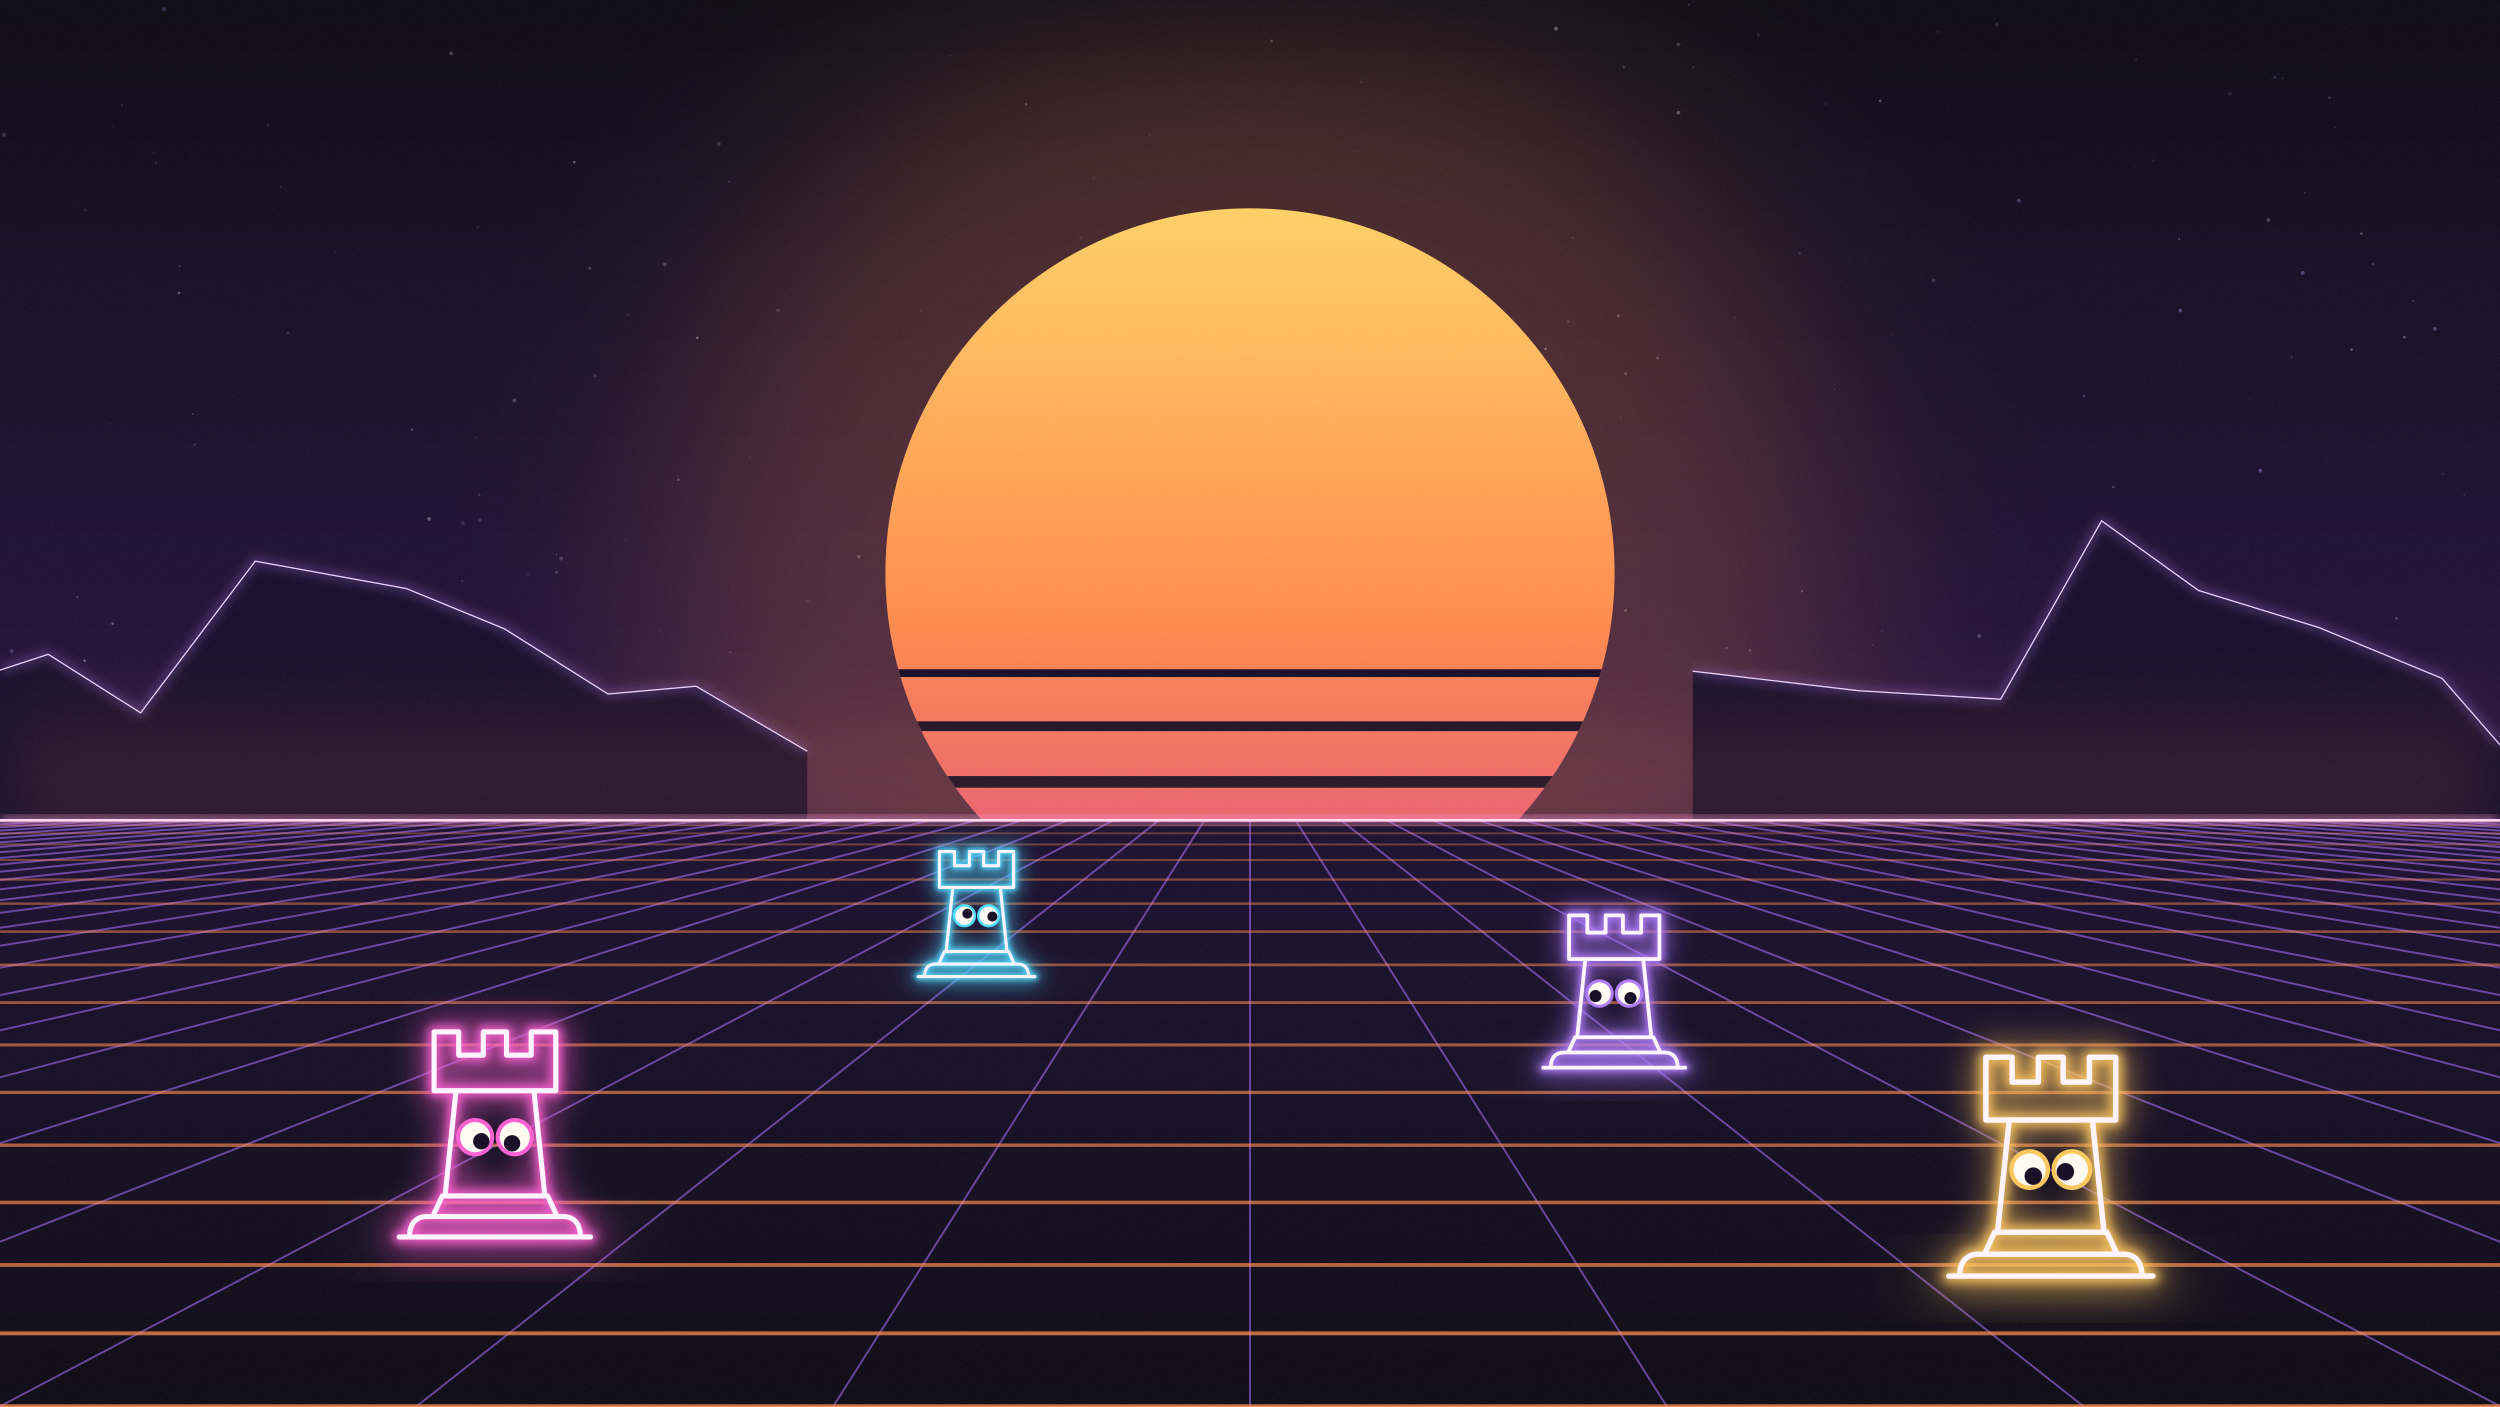
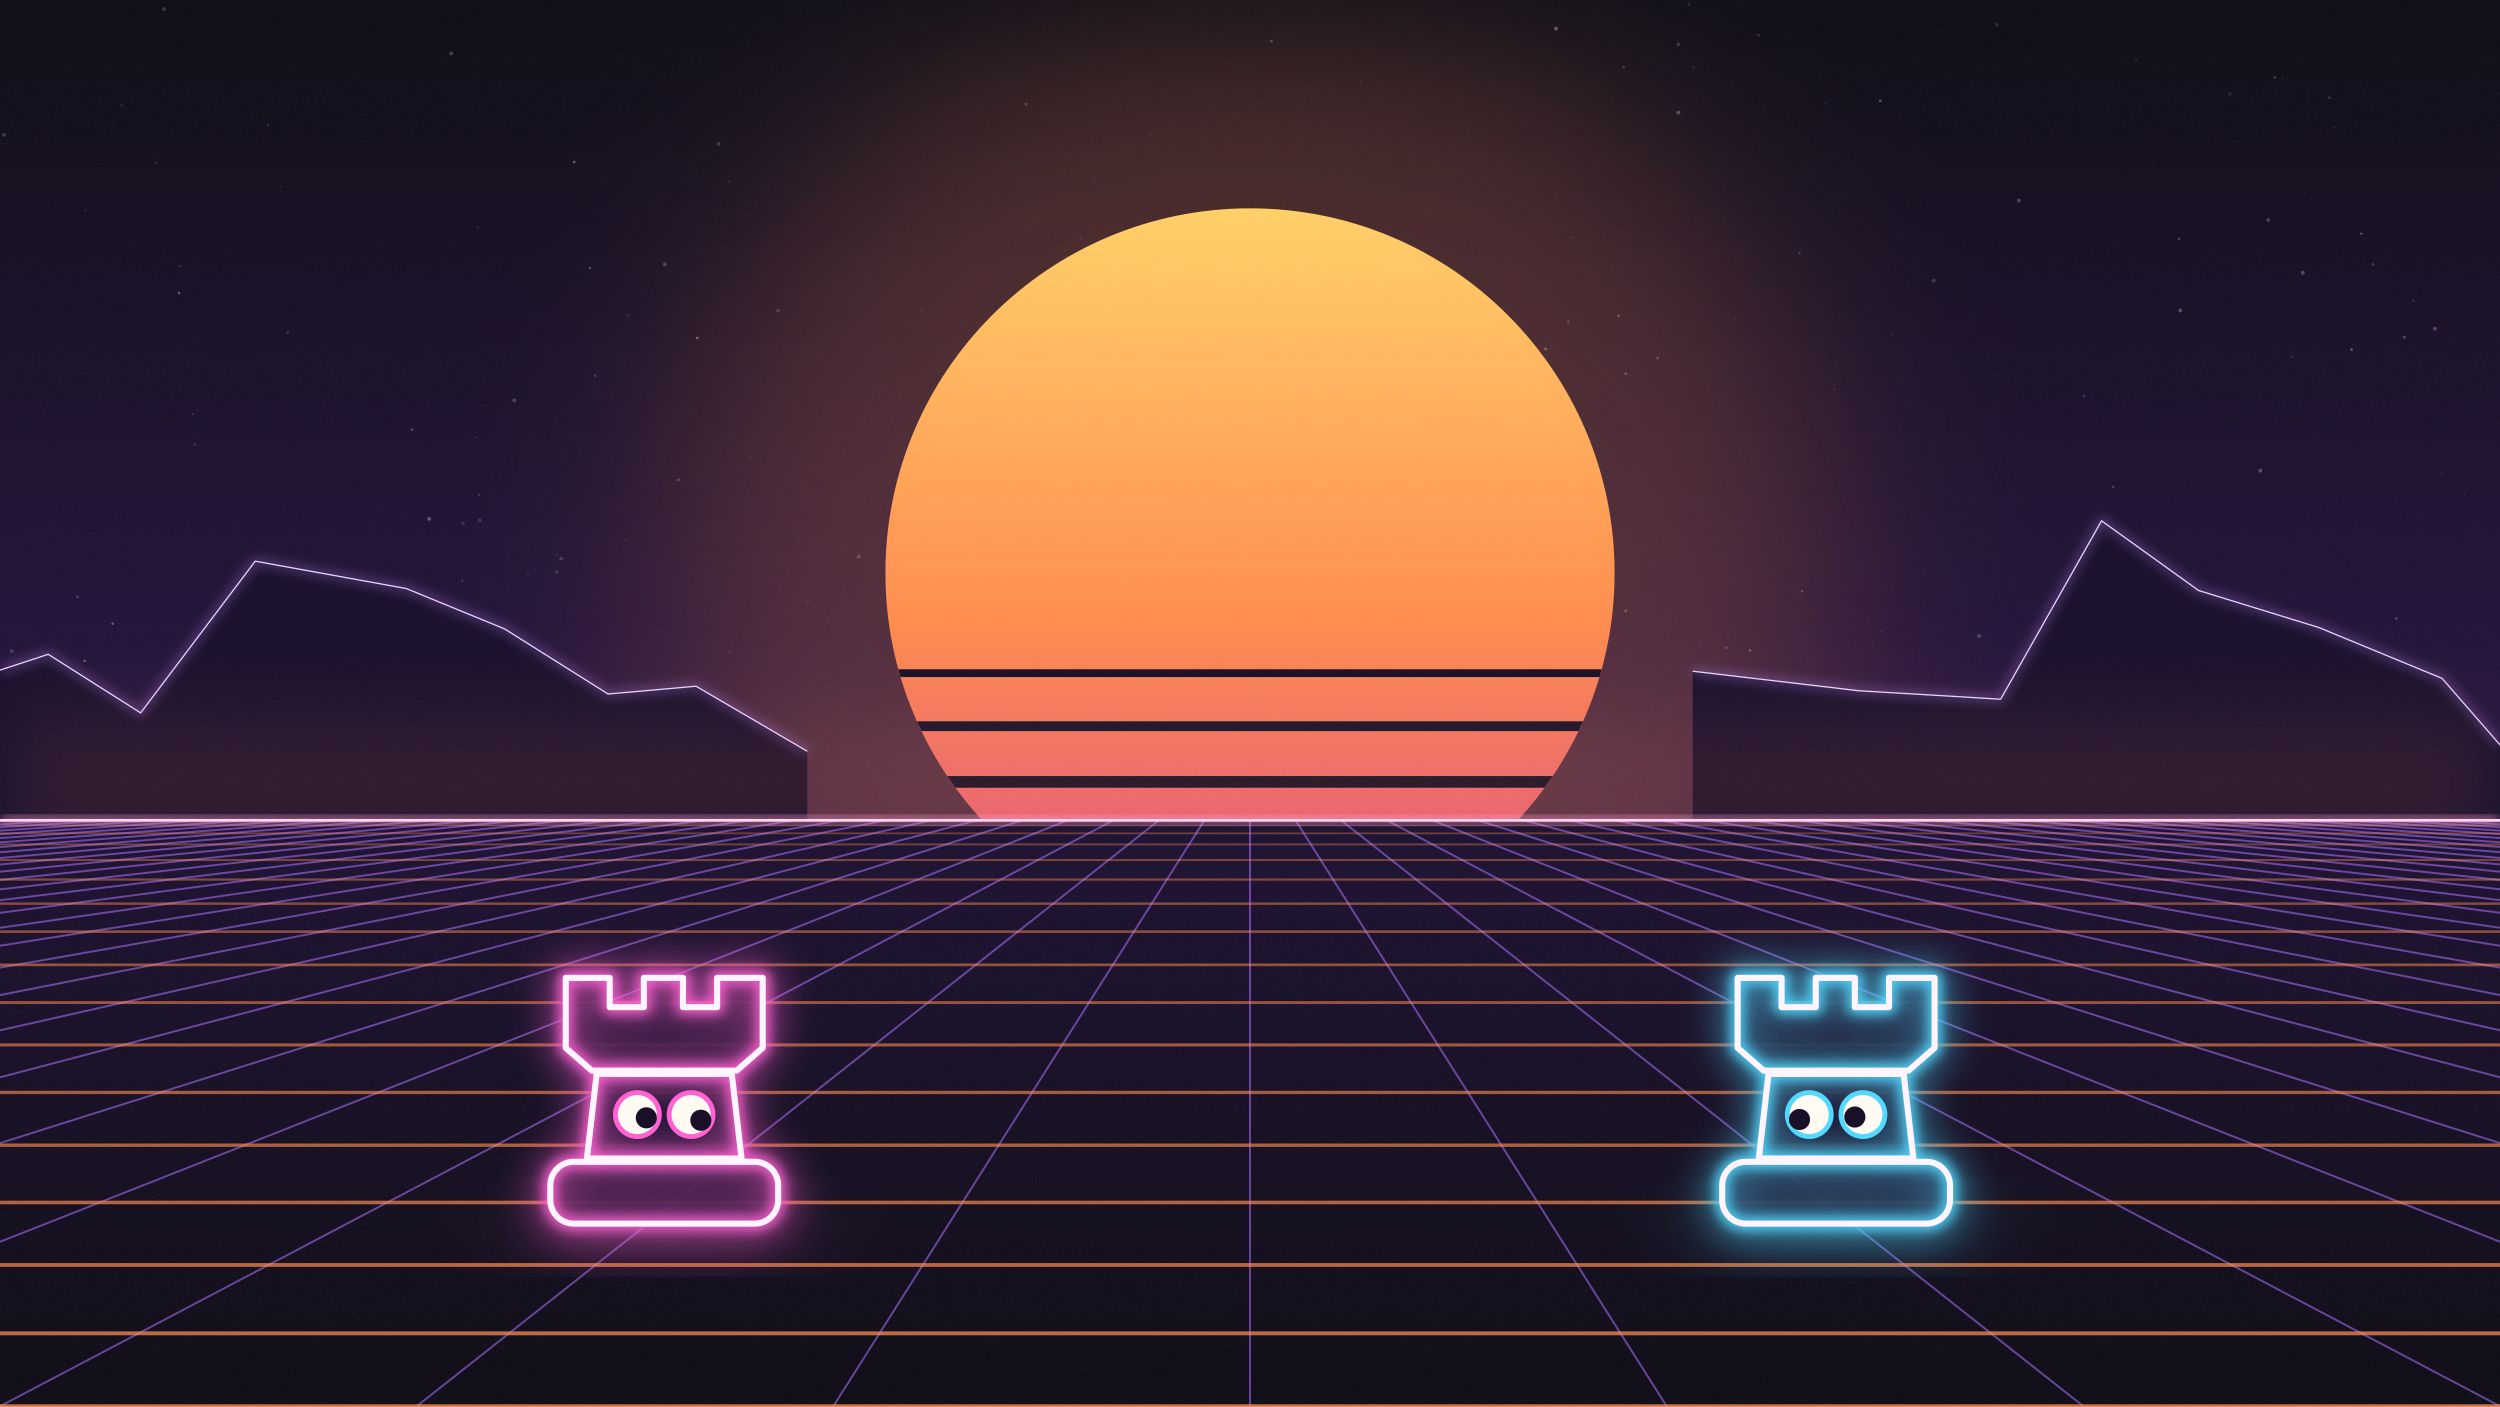
<svg xmlns="http://www.w3.org/2000/svg" width="3840" height="2160" viewBox="0 0 3840 2160">
  <defs>
    <filter id="glow" x="-50%" y="-50%" width="200%" height="200%">
      <feGaussianBlur stdDeviation="160" />
    </filter>
    <filter id="glow2" x="-50%" y="-50%" width="200%" height="200%">
      <feGaussianBlur stdDeviation="60" />
    </filter>
    <filter id="soft" x="-20%" y="-20%" width="140%" height="140%">
      <feGaussianBlur stdDeviation="8" />
    </filter>
    <filter id="ng1" x="-60%" y="-60%" width="220%" height="220%">
      <feGaussianBlur stdDeviation="2.4" />
    </filter>
    <filter id="ng2" x="-40%" y="-40%" width="180%" height="180%">
      <feGaussianBlur stdDeviation=".7" />
    </filter>
    <filter id="grain">
      <feTurbulence type="fractalNoise" baseFrequency=".9" numOctaves="2" seed="3" />
      <feColorMatrix values="0 0 0 0 1  0 0 0 0 1  0 0 0 0 1  0 0 0 .045 0" />
    </filter>
    <linearGradient id="sky" x1="0" y1="0" x2="0" y2="1">
      <stop offset="0" stop-color="#0c0a14" />
      <stop offset=".55" stop-color="#26123f" />
      <stop offset="1" stop-color="#4a1d4f" />
    </linearGradient>
    <linearGradient id="sun" x1="0" y1="0" x2="0" y2="1">
      <stop offset="0" stop-color="#ffd166" />
      <stop offset=".55" stop-color="#ff8a4c" />
      <stop offset="1" stop-color="#d43f8d" />
    </linearGradient>
    <linearGradient id="floor" x1="0" y1="0" x2="0" y2="1">
      <stop offset="0" stop-color="#1c0f30" />
      <stop offset="1" stop-color="#0c0a14" />
    </linearGradient>
    <clipPath id="sunclip">
      <circle cx="1920" cy="880" r="560" />
    </clipPath>
  </defs>
  <rect width="3840" height="2160" fill="url(#sky)" />
  <circle cx="914" cy="577" r="2" fill="#c8a8ff" opacity="0.25" />
  <circle cx="252" cy="14" r="3" fill="#c8a8ff" opacity="0.23" />
  <circle cx="736" cy="760" r="2" fill="#c8a8ff" opacity="0.19" />
  <circle cx="3306" cy="246" r="1" fill="#c8a8ff" opacity="0.28" />
  <circle cx="2578" cy="68" r="3" fill="#ffffff" opacity="0.16" />
  <circle cx="119" cy="917" r="2" fill="#c8a8ff" opacity="0.27" />
  <circle cx="3537" cy="419" r="3" fill="#c8a8ff" opacity="0.34" />
  <circle cx="515" cy="387" r="1" fill="#c8a8ff" opacity="0.14" />
  <circle cx="3707" cy="462" r="2" fill="#c8a8ff" opacity="0.19" />
  <circle cx="3201" cy="608" r="2" fill="#c8a8ff" opacity="0.24" />
  <circle cx="3472" cy="723" r="3" fill="#c8a8ff" opacity="0.35" />
  <circle cx="2578" cy="173" r="3" fill="#ffffff" opacity="0.27" />
  <circle cx="811" cy="882" r="2" fill="#c8a8ff" opacity="0.11" />
  <circle cx="1851" cy="677" r="2" fill="#c8a8ff" opacity="0.30" />
  <circle cx="1576" cy="160" r="2" fill="#c8a8ff" opacity="0.32" />
  <circle cx="170" cy="651" r="1" fill="#c8a8ff" opacity="0.23" />
  <circle cx="3540" cy="296" r="1" fill="#ffffff" opacity="0.16" />
  <circle cx="296" cy="636" r="1" fill="#ffffff" opacity="0.34" />
  <circle cx="1120" cy="279" r="2" fill="#c8a8ff" opacity="0.16" />
  <circle cx="3681" cy="950" r="2" fill="#c8a8ff" opacity="0.31" />
  <circle cx="1483" cy="919" r="2" fill="#ffffff" opacity="0.25" />
  <circle cx="3612" cy="537" r="2" fill="#ffffff" opacity="0.33" />
  <circle cx="1680" cy="274" r="2" fill="#c8a8ff" opacity="0.08" />
  <circle cx="1594" cy="615" r="1" fill="#ffffff" opacity="0.10" />
  <circle cx="2409" cy="494" r="2" fill="#c8a8ff" opacity="0.24" />
  <circle cx="1071" cy="519" r="2" fill="#ffffff" opacity="0.34" />
  <circle cx="964" cy="484" r="2" fill="#c8a8ff" opacity="0.13" />
  <circle cx="711" cy="804" r="3" fill="#c8a8ff" opacity="0.16" />
  <circle cx="1448" cy="819" r="1" fill="#ffffff" opacity="0.16" />
  <circle cx="855" cy="852" r="1" fill="#ffffff" opacity="0.26" />
  <circle cx="2494" cy="103" r="2" fill="#c8a8ff" opacity="0.26" />
  <circle cx="862" cy="858" r="3" fill="#ffffff" opacity="0.17" />
  <circle cx="2497" cy="938" r="2" fill="#ffffff" opacity="0.29" />
  <circle cx="130" cy="1015" r="2" fill="#ffffff" opacity="0.31" />
  <circle cx="1306" cy="878" r="1" fill="#c8a8ff" opacity="0.24" />
  <circle cx="1618" cy="550" r="3" fill="#c8a8ff" opacity="0.17" />
  <circle cx="1601" cy="445" r="2" fill="#c8a8ff" opacity="0.12" />
  <circle cx="18" cy="1000" r="3" fill="#c8a8ff" opacity="0.23" />
  <circle cx="3785" cy="760" r="1" fill="#c8a8ff" opacity="0.31" />
  <circle cx="2546" cy="550" r="2" fill="#c8a8ff" opacity="0.32" />
  <circle cx="3308" cy="909" r="3" fill="#ffffff" opacity="0.30" />
  <circle cx="173" cy="958" r="2" fill="#ffffff" opacity="0.32" />
  <circle cx="3455" cy="612" r="1" fill="#ffffff" opacity="0.13" />
  <circle cx="1152" cy="703" r="2" fill="#c8a8ff" opacity="0.09" />
  <circle cx="3506" cy="120" r="1" fill="#c8a8ff" opacity="0.30" />
  <circle cx="236" cy="234" r="1" fill="#ffffff" opacity="0.13" />
  <circle cx="3040" cy="977" r="3" fill="#ffffff" opacity="0.21" />
  <circle cx="2192" cy="424" r="3" fill="#ffffff" opacity="0.15" />
  <circle cx="2025" cy="448" r="2" fill="#ffffff" opacity="0.31" />
  <circle cx="2977" cy="49" r="1" fill="#c8a8ff" opacity="0.34" />
  <circle cx="3281" cy="91" r="2" fill="#c8a8ff" opacity="0.12" />
  <circle cx="276" cy="409" r="2" fill="#c8a8ff" opacity="0.18" />
  <circle cx="734" cy="349" r="1" fill="#ffffff" opacity="0.27" />
  <circle cx="1460" cy="85" r="1" fill="#c8a8ff" opacity="0.20" />
  <circle cx="2497" cy="574" r="2" fill="#ffffff" opacity="0.25" />
  <circle cx="1657" cy="395" r="2" fill="#c8a8ff" opacity="0.19" />
  <circle cx="2665" cy="488" r="1" fill="#c8a8ff" opacity="0.27" />
  <circle cx="275" cy="450" r="2" fill="#ffffff" opacity="0.33" />
  <circle cx="1437" cy="952" r="3" fill="#c8a8ff" opacity="0.11" />
  <circle cx="2652" cy="995" r="2" fill="#c8a8ff" opacity="0.26" />
  <circle cx="2818" cy="598" r="1" fill="#ffffff" opacity="0.21" />
  <circle cx="906" cy="412" r="2" fill="#ffffff" opacity="0.26" />
  <circle cx="1443" cy="869" r="2" fill="#ffffff" opacity="0.09" />
  <circle cx="442" cy="511" r="2" fill="#c8a8ff" opacity="0.24" />
  <circle cx="3067" cy="38" r="3" fill="#ffffff" opacity="0.11" />
  <circle cx="2876" cy="991" r="1" fill="#c8a8ff" opacity="0.31" />
  <circle cx="693" cy="82" r="3" fill="#ffffff" opacity="0.20" />
  <circle cx="2688" cy="999" r="2" fill="#c8a8ff" opacity="0.33" />
  <circle cx="2137" cy="1024" r="2" fill="#ffffff" opacity="0.34" />
  <circle cx="1585" cy="792" r="1" fill="#c8a8ff" opacity="0.12" />
  <circle cx="1540" cy="941" r="1" fill="#c8a8ff" opacity="0.28" />
  <circle cx="3520" cy="548" r="2" fill="#ffffff" opacity="0.12" />
  <circle cx="2888" cy="155" r="2" fill="#ffffff" opacity="0.31" />
  <circle cx="2066" cy="826" r="2" fill="#c8a8ff" opacity="0.24" />
  <circle cx="2245" cy="1043" r="3" fill="#c8a8ff" opacity="0.09" />
  <circle cx="1841" cy="406" r="1" fill="#c8a8ff" opacity="0.14" />
  <circle cx="1853" cy="916" r="2" fill="#c8a8ff" opacity="0.27" />
  <circle cx="790" cy="615" r="3" fill="#ffffff" opacity="0.21" />
  <circle cx="2768" cy="908" r="2" fill="#ffffff" opacity="0.21" />
  <circle cx="882" cy="249" r="2" fill="#ffffff" opacity="0.34" />
  <circle cx="3279" cy="257" r="1" fill="#c8a8ff" opacity="0.12" />
  <circle cx="2388" cy="716" r="1" fill="#c8a8ff" opacity="0.13" />
  <circle cx="173" cy="194" r="1" fill="#ffffff" opacity="0.11" />
  <circle cx="1014" cy="969" r="1" fill="#c8a8ff" opacity="0.24" />
  <circle cx="2594" cy="7" r="2" fill="#c8a8ff" opacity="0.18" />
  <circle cx="299" cy="683" r="2" fill="#c8a8ff" opacity="0.19" />
  <circle cx="2090" cy="126" r="2" fill="#c8a8ff" opacity="0.11" />
  <circle cx="3407" cy="963" r="1" fill="#c8a8ff" opacity="0.26" />
  <circle cx="1415" cy="477" r="2" fill="#c8a8ff" opacity="0.11" />
  <circle cx="3627" cy="359" r="2" fill="#ffffff" opacity="0.26" />
  <circle cx="1953" cy="63" r="2" fill="#ffffff" opacity="0.25" />
  <circle cx="2804" cy="159" r="2" fill="#c8a8ff" opacity="0.11" />
  <circle cx="3578" cy="150" r="2" fill="#c8a8ff" opacity="0.23" />
  <circle cx="2486" cy="485" r="2" fill="#ffffff" opacity="0.27" />
  <circle cx="412" cy="192" r="2" fill="#c8a8ff" opacity="0.18" />
  <circle cx="1021" cy="406" r="3" fill="#ffffff" opacity="0.21" />
  <circle cx="1042" cy="737" r="2" fill="#c8a8ff" opacity="0.34" />
  <circle cx="1721" cy="858" r="1" fill="#c8a8ff" opacity="0.31" />
  <circle cx="431" cy="287" r="1" fill="#ffffff" opacity="0.23" />
  <circle cx="3494" cy="119" r="2" fill="#c8a8ff" opacity="0.26" />
  <circle cx="1502" cy="1042" r="1" fill="#ffffff" opacity="0.31" />
  <circle cx="3065" cy="577" r="1" fill="#ffffff" opacity="0.13" />
  <circle cx="961" cy="829" r="1" fill="#c8a8ff" opacity="0.32" />
  <circle cx="3645" cy="406" r="2" fill="#c8a8ff" opacity="0.25" />
  <circle cx="3752" cy="728" r="2" fill="#c8a8ff" opacity="0.09" />
  <circle cx="731" cy="672" r="1" fill="#ffffff" opacity="0.21" />
  <circle cx="2011" cy="488" r="1" fill="#ffffff" opacity="0.09" />
  <circle cx="1922" cy="685" r="2" fill="#c8a8ff" opacity="0.34" />
  <circle cx="3425" cy="144" r="3" fill="#ffffff" opacity="0.09" />
  <circle cx="2374" cy="536" r="2" fill="#ffffff" opacity="0.33" />
  <circle cx="1241" cy="923" r="2" fill="#ffffff" opacity="0.10" />
  <circle cx="3222" cy="822" r="1" fill="#ffffff" opacity="0.28" />
  <circle cx="1319" cy="855" r="3" fill="#ffffff" opacity="0.20" />
  <circle cx="2906" cy="514" r="1" fill="#ffffff" opacity="0.19" />
  <circle cx="3246" cy="748" r="2" fill="#c8a8ff" opacity="0.27" />
  <circle cx="2064" cy="447" r="2" fill="#c8a8ff" opacity="0.09" />
  <circle cx="1757" cy="733" r="2" fill="#c8a8ff" opacity="0.32" />
  <circle cx="2764" cy="389" r="2" fill="#c8a8ff" opacity="0.24" />
  <circle cx="860" cy="3" r="1" fill="#c8a8ff" opacity="0.12" />
  <circle cx="1766" cy="207" r="1" fill="#ffffff" opacity="0.24" />
  <circle cx="1934" cy="675" r="1" fill="#ffffff" opacity="0.20" />
  <circle cx="710" cy="892" r="2" fill="#c8a8ff" opacity="0.19" />
  <circle cx="2701" cy="54" r="2" fill="#c8a8ff" opacity="0.21" />
  <circle cx="3490" cy="936" r="1" fill="#c8a8ff" opacity="0.21" />
  <circle cx="633" cy="660" r="2" fill="#ffffff" opacity="0.24" />
  <circle cx="3101" cy="308" r="3" fill="#c8a8ff" opacity="0.29" />
  <circle cx="3693" cy="518" r="2" fill="#ffffff" opacity="0.30" />
  <circle cx="2416" cy="365" r="1" fill="#c8a8ff" opacity="0.34" />
  <circle cx="2274" cy="4" r="1" fill="#ffffff" opacity="0.09" />
  <circle cx="1932" cy="511" r="1" fill="#c8a8ff" opacity="0.13" />
  <circle cx="3740" cy="505" r="3" fill="#c8a8ff" opacity="0.33" />
  <circle cx="131" cy="323" r="2" fill="#c8a8ff" opacity="0.10" />
  <circle cx="1127" cy="901" r="1" fill="#c8a8ff" opacity="0.23" />
  <circle cx="2060" cy="825" r="2" fill="#c8a8ff" opacity="0.31" />
  <circle cx="2125" cy="979" r="2" fill="#c8a8ff" opacity="0.20" />
  <circle cx="1707" cy="745" r="2" fill="#ffffff" opacity="0.22" />
  <circle cx="2891" cy="970" r="2" fill="#c8a8ff" opacity="0.09" />
  <circle cx="659" cy="797" r="3" fill="#ffffff" opacity="0.28" />
  <circle cx="2601" cy="103" r="1" fill="#ffffff" opacity="0.32" />
  <circle cx="3349" cy="477" r="3" fill="#c8a8ff" opacity="0.35" />
  <circle cx="6" cy="207" r="3" fill="#ffffff" opacity="0.17" />
  <circle cx="1195" cy="477" r="3" fill="#ffffff" opacity="0.14" />
  <circle cx="187" cy="162" r="2" fill="#ffffff" opacity="0.11" />
  <circle cx="1104" cy="221" r="3" fill="#c8a8ff" opacity="0.22" />
  <circle cx="3484" cy="338" r="3" fill="#ffffff" opacity="0.21" />
  <circle cx="2390" cy="44" r="3" fill="#ffffff" opacity="0.31" />
  <circle cx="389" cy="1000" r="2" fill="#ffffff" opacity="0.21" />
  <circle cx="855" cy="879" r="2" fill="#c8a8ff" opacity="0.29" />
  <circle cx="3347" cy="367" r="2" fill="#c8a8ff" opacity="0.29" />
  <circle cx="1121" cy="1002" r="2" fill="#c8a8ff" opacity="0.14" />
  <circle cx="2070" cy="492" r="2" fill="#ffffff" opacity="0.17" />
  <circle cx="737" cy="799" r="3" fill="#c8a8ff" opacity="0.19" />
  <circle cx="2490" cy="642" r="1" fill="#c8a8ff" opacity="0.31" />
  <circle cx="240" cy="250" r="2" fill="#c8a8ff" opacity="0.14" />
  <circle cx="635" cy="987" r="2" fill="#c8a8ff" opacity="0.33" />
  <circle cx="2057" cy="444" r="3" fill="#c8a8ff" opacity="0.21" />
  <circle cx="2970" cy="431" r="3" fill="#ffffff" opacity="0.16" />
  <circle cx="3587" cy="196" r="1" fill="#ffffff" opacity="0.16" />
  <circle cx="1995" cy="678" r="1" fill="#ffffff" opacity="0.15" />
  <circle cx="1660" cy="365" r="2" fill="#c8a8ff" opacity="0.12" />
  <circle cx="1920" cy="900" r="900" fill="#ff8a4c" opacity=".22" filter="url(#glow)" />
  <g clip-path="url(#sunclip)">
    <rect x="1300" y="300" width="1300" height="1200" fill="url(#sun)" />
    <rect x="1220.0" y="1028" width="1400" height="12" fill="#140c24" />
    <rect x="1220.0" y="1108" width="1400" height="15" fill="#140c24" />
    <rect x="1220.0" y="1192" width="1400" height="18" fill="#140c24" />
    <rect x="1220.0" y="1280" width="1400" height="21" fill="#140c24" />
    <rect x="1220.0" y="1372" width="1400" height="24" fill="#140c24" />
    <rect x="1220.0" y="1468" width="1400" height="27" fill="#140c24" />
    <rect x="1220.0" y="1568" width="1400" height="30" fill="#140c24" />
  </g>
  <path d="M-60 1260 L-60 1049 L74 1005 L216 1095 L392 862 L624 904 L775 966 L934 1066 L1069 1054 L1240 1154 L1240 1260 Z" fill="#170c2a" />
  <path d="M-60 1049 L74 1005 L216 1095 L392 862 L624 904 L775 966 L934 1066 L1069 1054 L1240 1154" fill="none" stroke="#c18cff" stroke-width="5" opacity=".7" filter="url(#soft)" />
  <path d="M-60 1049 L74 1005 L216 1095 L392 862 L624 904 L775 966 L934 1066 L1069 1054 L1240 1154" fill="none" stroke="#e7d2ff" stroke-width="2" />
  <path d="M2600 1260 L2600 1031 L2855 1061 L3073 1074 L3228 800 L3377 907 L3562 964 L3751 1042 L3900 1213 L3900 1260 Z" fill="#170c2a" />
  <path d="M2600 1031 L2855 1061 L3073 1074 L3228 800 L3377 907 L3562 964 L3751 1042 L3900 1213" fill="none" stroke="#c18cff" stroke-width="5" opacity=".7" filter="url(#soft)" />
  <path d="M2600 1031 L2855 1061 L3073 1074 L3228 800 L3377 907 L3562 964 L3751 1042 L3900 1213" fill="none" stroke="#e7d2ff" stroke-width="2" />
  <rect x="0" y="1100" width="3840" height="200" fill="#ff8a4c" opacity=".10" filter="url(#glow2)" />
  <rect x="0" y="1260" width="3840" height="900" fill="url(#floor)" />
  <g>
    <line x1="-40" y1="1260" x2="-16000" y2="2160" stroke="#a970ff" stroke-width="3" opacity=".55" />
    <line x1="30" y1="1260" x2="-15360" y2="2160" stroke="#a970ff" stroke-width="3" opacity=".55" />
    <line x1="100" y1="1260" x2="-14720" y2="2160" stroke="#a970ff" stroke-width="3" opacity=".55" />
    <line x1="170" y1="1260" x2="-14080" y2="2160" stroke="#a970ff" stroke-width="3" opacity=".55" />
    <line x1="240" y1="1260" x2="-13440" y2="2160" stroke="#a970ff" stroke-width="3" opacity=".55" />
    <line x1="310" y1="1260" x2="-12800" y2="2160" stroke="#a970ff" stroke-width="3" opacity=".55" />
    <line x1="380" y1="1260" x2="-12160" y2="2160" stroke="#a970ff" stroke-width="3" opacity=".55" />
    <line x1="450" y1="1260" x2="-11520" y2="2160" stroke="#a970ff" stroke-width="3" opacity=".55" />
    <line x1="520" y1="1260" x2="-10880" y2="2160" stroke="#a970ff" stroke-width="3" opacity=".55" />
    <line x1="590" y1="1260" x2="-10240" y2="2160" stroke="#a970ff" stroke-width="3" opacity=".55" />
    <line x1="660" y1="1260" x2="-9600" y2="2160" stroke="#a970ff" stroke-width="3" opacity=".55" />
    <line x1="730" y1="1260" x2="-8960" y2="2160" stroke="#a970ff" stroke-width="3" opacity=".55" />
    <line x1="800" y1="1260" x2="-8320" y2="2160" stroke="#a970ff" stroke-width="3" opacity=".55" />
    <line x1="870" y1="1260" x2="-7680" y2="2160" stroke="#a970ff" stroke-width="3" opacity=".55" />
    <line x1="940" y1="1260" x2="-7040" y2="2160" stroke="#a970ff" stroke-width="3" opacity=".55" />
    <line x1="1010" y1="1260" x2="-6400" y2="2160" stroke="#a970ff" stroke-width="3" opacity=".55" />
    <line x1="1080" y1="1260" x2="-5760" y2="2160" stroke="#a970ff" stroke-width="3" opacity=".55" />
    <line x1="1150" y1="1260" x2="-5120" y2="2160" stroke="#a970ff" stroke-width="3" opacity=".55" />
    <line x1="1220" y1="1260" x2="-4480" y2="2160" stroke="#a970ff" stroke-width="3" opacity=".55" />
    <line x1="1290" y1="1260" x2="-3840" y2="2160" stroke="#a970ff" stroke-width="3" opacity=".55" />
    <line x1="1360" y1="1260" x2="-3200" y2="2160" stroke="#a970ff" stroke-width="3" opacity=".55" />
    <line x1="1430" y1="1260" x2="-2560" y2="2160" stroke="#a970ff" stroke-width="3" opacity=".55" />
    <line x1="1500" y1="1260" x2="-1920" y2="2160" stroke="#a970ff" stroke-width="3" opacity=".55" />
    <line x1="1570" y1="1260" x2="-1280" y2="2160" stroke="#a970ff" stroke-width="3" opacity=".55" />
    <line x1="1640" y1="1260" x2="-640" y2="2160" stroke="#a970ff" stroke-width="3" opacity=".55" />
    <line x1="1710" y1="1260" x2="0" y2="2160" stroke="#a970ff" stroke-width="3" opacity=".55" />
    <line x1="1780" y1="1260" x2="640" y2="2160" stroke="#a970ff" stroke-width="3" opacity=".55" />
    <line x1="1850" y1="1260" x2="1280" y2="2160" stroke="#a970ff" stroke-width="3" opacity=".55" />
    <line x1="1920" y1="1260" x2="1920" y2="2160" stroke="#a970ff" stroke-width="3" opacity=".55" />
    <line x1="1990" y1="1260" x2="2560" y2="2160" stroke="#a970ff" stroke-width="3" opacity=".55" />
    <line x1="2060" y1="1260" x2="3200" y2="2160" stroke="#a970ff" stroke-width="3" opacity=".55" />
    <line x1="2130" y1="1260" x2="3840" y2="2160" stroke="#a970ff" stroke-width="3" opacity=".55" />
    <line x1="2200" y1="1260" x2="4480" y2="2160" stroke="#a970ff" stroke-width="3" opacity=".55" />
    <line x1="2270" y1="1260" x2="5120" y2="2160" stroke="#a970ff" stroke-width="3" opacity=".55" />
    <line x1="2340" y1="1260" x2="5760" y2="2160" stroke="#a970ff" stroke-width="3" opacity=".55" />
    <line x1="2410" y1="1260" x2="6400" y2="2160" stroke="#a970ff" stroke-width="3" opacity=".55" />
    <line x1="2480" y1="1260" x2="7040" y2="2160" stroke="#a970ff" stroke-width="3" opacity=".55" />
    <line x1="2550" y1="1260" x2="7680" y2="2160" stroke="#a970ff" stroke-width="3" opacity=".55" />
    <line x1="2620" y1="1260" x2="8320" y2="2160" stroke="#a970ff" stroke-width="3" opacity=".55" />
    <line x1="2690" y1="1260" x2="8960" y2="2160" stroke="#a970ff" stroke-width="3" opacity=".55" />
    <line x1="2760" y1="1260" x2="9600" y2="2160" stroke="#a970ff" stroke-width="3" opacity=".55" />
    <line x1="2830" y1="1260" x2="10240" y2="2160" stroke="#a970ff" stroke-width="3" opacity=".55" />
    <line x1="2900" y1="1260" x2="10880" y2="2160" stroke="#a970ff" stroke-width="3" opacity=".55" />
    <line x1="2970" y1="1260" x2="11520" y2="2160" stroke="#a970ff" stroke-width="3" opacity=".55" />
    <line x1="3040" y1="1260" x2="12160" y2="2160" stroke="#a970ff" stroke-width="3" opacity=".55" />
    <line x1="3110" y1="1260" x2="12800" y2="2160" stroke="#a970ff" stroke-width="3" opacity=".55" />
    <line x1="3180" y1="1260" x2="13440" y2="2160" stroke="#a970ff" stroke-width="3" opacity=".55" />
    <line x1="3250" y1="1260" x2="14080" y2="2160" stroke="#a970ff" stroke-width="3" opacity=".55" />
    <line x1="3320" y1="1260" x2="14720" y2="2160" stroke="#a970ff" stroke-width="3" opacity=".55" />
    <line x1="3390" y1="1260" x2="15360" y2="2160" stroke="#a970ff" stroke-width="3" opacity=".55" />
    <line x1="3460" y1="1260" x2="16000" y2="2160" stroke="#a970ff" stroke-width="3" opacity=".55" />
    <line x1="3530" y1="1260" x2="16640" y2="2160" stroke="#a970ff" stroke-width="3" opacity=".55" />
    <line x1="3600" y1="1260" x2="17280" y2="2160" stroke="#a970ff" stroke-width="3" opacity=".55" />
    <line x1="3670" y1="1260" x2="17920" y2="2160" stroke="#a970ff" stroke-width="3" opacity=".55" />
    <line x1="3740" y1="1260" x2="18560" y2="2160" stroke="#a970ff" stroke-width="3" opacity=".55" />
    <line x1="3810" y1="1260" x2="19200" y2="2160" stroke="#a970ff" stroke-width="3" opacity=".55" />
    <line x1="3880" y1="1260" x2="19840" y2="2160" stroke="#a970ff" stroke-width="3" opacity=".55" />
    <line x1="0" y1="1262" x2="3840" y2="1262" stroke="#ff8a4c" stroke-width="2.2" opacity="0.28" />
    <line x1="0" y1="1268" x2="3840" y2="1268" stroke="#ff8a4c" stroke-width="2.5" opacity="0.31" />
    <line x1="0" y1="1280" x2="3840" y2="1280" stroke="#ff8a4c" stroke-width="2.8" opacity="0.34" />
    <line x1="0" y1="1297" x2="3840" y2="1297" stroke="#ff8a4c" stroke-width="3.0" opacity="0.37" />
    <line x1="0" y1="1321" x2="3840" y2="1321" stroke="#ff8a4c" stroke-width="3.2" opacity="0.40" />
    <line x1="0" y1="1351" x2="3840" y2="1351" stroke="#ff8a4c" stroke-width="3.5" opacity="0.43" />
    <line x1="0" y1="1388" x2="3840" y2="1388" stroke="#ff8a4c" stroke-width="3.8" opacity="0.46" />
    <line x1="0" y1="1431" x2="3840" y2="1431" stroke="#ff8a4c" stroke-width="4.0" opacity="0.49" />
    <line x1="0" y1="1482" x2="3840" y2="1482" stroke="#ff8a4c" stroke-width="4.2" opacity="0.52" />
    <line x1="0" y1="1540" x2="3840" y2="1540" stroke="#ff8a4c" stroke-width="4.5" opacity="0.55" />
    <line x1="0" y1="1605" x2="3840" y2="1605" stroke="#ff8a4c" stroke-width="4.8" opacity="0.58" />
    <line x1="0" y1="1678" x2="3840" y2="1678" stroke="#ff8a4c" stroke-width="5.0" opacity="0.61" />
    <line x1="0" y1="1759" x2="3840" y2="1759" stroke="#ff8a4c" stroke-width="5.2" opacity="0.64" />
    <line x1="0" y1="1847" x2="3840" y2="1847" stroke="#ff8a4c" stroke-width="5.5" opacity="0.67" />
    <line x1="0" y1="1943" x2="3840" y2="1943" stroke="#ff8a4c" stroke-width="5.8" opacity="0.70" />
    <line x1="0" y1="2048" x2="3840" y2="2048" stroke="#ff8a4c" stroke-width="6.0" opacity="0.73" />
    <line x1="0" y1="2160" x2="3840" y2="2160" stroke="#ff8a4c" stroke-width="6.2" opacity="0.76" />
  </g>
  <rect x="0" y="1254" width="3840" height="12" fill="#ff9ad5" opacity=".75" filter="url(#soft)" />
  <rect x="0" y="1258" width="3840" height="4" fill="#ffd6ef" />
-   <ellipse cx="760" cy="1904" rx="200" ry="32" fill="#ff5fd2" opacity=".28" filter="url(#glow2)" />
-   <path d="M8.5 40h28M10 40c0-2 1-3 2.6-3h19.8c1.6 0 2.6 1 2.6 3M13.4 37l1.4-3h15.4l1.4 3M15.2 34l1.6-15.4h11.4L29.8 34M13.6 18.6h17.8M13.6 18.6V10h3.6v3.4h3.6V10h3.4v3.4h3.6V10h3.6v8.6" transform="translate(524 1480) scale(10.5)" fill="none" stroke-linecap="round" stroke-linejoin="round" stroke="#ff5fd2" stroke-width="3.6" opacity=".55" filter="url(#ng1)" />
-   <path d="M8.5 40h28M10 40c0-2 1-3 2.6-3h19.8c1.6 0 2.6 1 2.6 3M13.4 37l1.4-3h15.4l1.4 3M15.2 34l1.6-15.4h11.4L29.8 34M13.6 18.6h17.8M13.6 18.6V10h3.6v3.4h3.6V10h3.4v3.4h3.6V10h3.6v8.6" transform="translate(524 1480) scale(10.5)" fill="none" stroke-linecap="round" stroke-linejoin="round" stroke="#ff5fd2" stroke-width="1.8" opacity=".9" filter="url(#ng2)" />
-   <path d="M8.5 40h28M10 40c0-2 1-3 2.6-3h19.8c1.6 0 2.6 1 2.6 3M13.4 37l1.4-3h15.4l1.4 3M15.2 34l1.6-15.4h11.4L29.8 34M13.6 18.6h17.8M13.6 18.6V10h3.6v3.4h3.6V10h3.4v3.4h3.6V10h3.6v8.6" transform="translate(524 1480) scale(10.5)" fill="none" stroke-linecap="round" stroke-linejoin="round" stroke="#fff4ff" stroke-width=".75" />
-   <g transform="translate(524 1480) scale(10.5)" stroke-linecap="round" stroke-linejoin="round">
-     <circle cx="19.6" cy="25.4" r="2.5" fill="#fffaf2" stroke="#ff5fd2" stroke-width=".6" />
-     <circle cx="20.50" cy="26.00" r="1.2" fill="#140a22" />
-     <circle cx="25.4" cy="25.4" r="2.5" fill="#fffaf2" stroke="#ff5fd2" stroke-width=".6" />
-     <circle cx="25.00" cy="26.30" r="1.2" fill="#140a22" />
+   <ellipse cx="1020" cy="1884" rx="238" ry="38" fill="#ff5fd2" opacity=".28" filter="url(#glow2)" />
+   <path d="M10.4 8.8h5.4v3.6h4.2V8.8h4.8v3.6h4.2V8.8h5.6v8.6l-3.2 2.8h-17.8l-3.2-2.8zM14.2 20.6h16.6l1.2 10.4H13zM11.4 31.4h22.2c1.6 0 2.9 1.3 2.9 2.9v1.8c0 1.6-1.3 2.9-2.9 2.9H11.4c-1.6 0-2.9-1.3-2.9-2.9v-1.8c0-1.6 1.3-2.9 2.9-2.9z" transform="translate(739 1392) scale(12.5)" fill="#170c28" stroke-linecap="round" stroke-linejoin="round" stroke="none" opacity=".92" />
+   <path d="M10.4 8.8h5.4v3.6h4.2V8.8h4.8v3.6h4.2V8.8h5.6v8.6l-3.2 2.8h-17.8l-3.2-2.8zM14.2 20.6h16.6l1.2 10.4H13zM11.4 31.4h22.2c1.6 0 2.9 1.3 2.9 2.9v1.8c0 1.6-1.3 2.9-2.9 2.9H11.4c-1.6 0-2.9-1.3-2.9-2.9v-1.8c0-1.6 1.3-2.9 2.9-2.9z" transform="translate(739 1392) scale(12.5)" fill="none" stroke-linecap="round" stroke-linejoin="round" stroke="#ff5fd2" stroke-width="3.6" opacity=".55" filter="url(#ng1)" />
+   <path d="M10.4 8.8h5.4v3.6h4.2V8.8h4.8v3.6h4.2V8.8h5.6v8.6l-3.2 2.8h-17.8l-3.2-2.8zM14.2 20.6h16.6l1.2 10.4H13zM11.4 31.4h22.2c1.6 0 2.9 1.3 2.9 2.9v1.8c0 1.6-1.3 2.9-2.9 2.9H11.4c-1.6 0-2.9-1.3-2.9-2.9v-1.8c0-1.6 1.3-2.9 2.9-2.9z" transform="translate(739 1392) scale(12.5)" fill="none" stroke-linecap="round" stroke-linejoin="round" stroke="#ff5fd2" stroke-width="1.8" opacity=".9" filter="url(#ng2)" />
+   <path d="M10.4 8.8h5.4v3.6h4.2V8.8h4.8v3.6h4.2V8.8h5.6v8.6l-3.2 2.8h-17.8l-3.2-2.8zM14.2 20.6h16.6l1.2 10.4H13zM11.4 31.4h22.2c1.6 0 2.9 1.3 2.9 2.9v1.8c0 1.6-1.3 2.9-2.9 2.9H11.4c-1.6 0-2.9-1.3-2.9-2.9v-1.8c0-1.6 1.3-2.9 2.9-2.9z" transform="translate(739 1392) scale(12.5)" fill="none" stroke-linecap="round" stroke-linejoin="round" stroke="#fff4ff" stroke-width=".75" />
+   <g transform="translate(739 1392) scale(12.5)" stroke-linecap="round" stroke-linejoin="round">
+     <circle cx="19.2" cy="25.6" r="2.7" fill="#fffaf2" stroke="#ff5fd2" stroke-width=".6" />
+     <circle cx="20.30" cy="26.00" r="1.3" fill="#140a22" />
+     <circle cx="25.8" cy="25.6" r="2.7" fill="#fffaf2" stroke="#ff5fd2" stroke-width=".6" />
+     <circle cx="27.00" cy="26.30" r="1.3" fill="#140a22" />
  </g>
-   <ellipse cx="1500" cy="1504" rx="122" ry="19" fill="#4fd8ff" opacity=".28" filter="url(#glow2)" />
-   <path d="M8.5 40h28M10 40c0-2 1-3 2.6-3h19.8c1.6 0 2.6 1 2.6 3M13.4 37l1.4-3h15.4l1.4 3M15.2 34l1.6-15.4h11.4L29.8 34M13.6 18.6h17.8M13.6 18.6V10h3.6v3.4h3.6V10h3.4v3.4h3.6V10h3.6v8.6" transform="translate(1356 1244) scale(6.4)" fill="none" stroke-linecap="round" stroke-linejoin="round" stroke="#4fd8ff" stroke-width="3.6" opacity=".55" filter="url(#ng1)" />
-   <path d="M8.5 40h28M10 40c0-2 1-3 2.6-3h19.8c1.6 0 2.6 1 2.6 3M13.4 37l1.4-3h15.4l1.4 3M15.2 34l1.6-15.4h11.4L29.8 34M13.6 18.6h17.8M13.6 18.6V10h3.6v3.4h3.6V10h3.4v3.4h3.6V10h3.6v8.6" transform="translate(1356 1244) scale(6.4)" fill="none" stroke-linecap="round" stroke-linejoin="round" stroke="#4fd8ff" stroke-width="1.8" opacity=".9" filter="url(#ng2)" />
-   <path d="M8.5 40h28M10 40c0-2 1-3 2.6-3h19.8c1.6 0 2.6 1 2.6 3M13.4 37l1.4-3h15.4l1.4 3M15.2 34l1.6-15.4h11.4L29.8 34M13.6 18.6h17.8M13.6 18.6V10h3.6v3.4h3.6V10h3.4v3.4h3.6V10h3.6v8.6" transform="translate(1356 1244) scale(6.4)" fill="none" stroke-linecap="round" stroke-linejoin="round" stroke="#fff4ff" stroke-width=".75" />
-   <g transform="translate(1356 1244) scale(6.4)" stroke-linecap="round" stroke-linejoin="round">
-     <circle cx="19.6" cy="25.4" r="2.5" fill="#fffaf2" stroke="#4fd8ff" stroke-width=".6" />
-     <circle cx="20.30" cy="24.90" r="1.2" fill="#140a22" />
-     <circle cx="25.4" cy="25.4" r="2.5" fill="#fffaf2" stroke="#4fd8ff" stroke-width=".6" />
-     <circle cx="26.30" cy="25.60" r="1.2" fill="#140a22" />
-   </g>
-   <ellipse cx="2480" cy="1644" rx="148" ry="23" fill="#b07bff" opacity=".28" filter="url(#glow2)" />
-   <path d="M8.5 40h28M10 40c0-2 1-3 2.6-3h19.8c1.6 0 2.6 1 2.6 3M13.4 37l1.4-3h15.4l1.4 3M15.2 34l1.6-15.4h11.4L29.8 34M13.6 18.6h17.8M13.6 18.6V10h3.6v3.4h3.6V10h3.4v3.4h3.6V10h3.6v8.6" transform="translate(2304 1328) scale(7.8)" fill="none" stroke-linecap="round" stroke-linejoin="round" stroke="#b07bff" stroke-width="3.6" opacity=".55" filter="url(#ng1)" />
-   <path d="M8.5 40h28M10 40c0-2 1-3 2.6-3h19.8c1.6 0 2.6 1 2.6 3M13.4 37l1.4-3h15.4l1.4 3M15.2 34l1.6-15.4h11.4L29.8 34M13.6 18.6h17.8M13.6 18.6V10h3.6v3.4h3.6V10h3.4v3.4h3.6V10h3.6v8.6" transform="translate(2304 1328) scale(7.8)" fill="none" stroke-linecap="round" stroke-linejoin="round" stroke="#b07bff" stroke-width="1.8" opacity=".9" filter="url(#ng2)" />
-   <path d="M8.5 40h28M10 40c0-2 1-3 2.6-3h19.8c1.6 0 2.6 1 2.6 3M13.4 37l1.4-3h15.4l1.4 3M15.2 34l1.6-15.4h11.4L29.8 34M13.6 18.6h17.8M13.6 18.6V10h3.6v3.4h3.6V10h3.4v3.4h3.6V10h3.6v8.6" transform="translate(2304 1328) scale(7.8)" fill="none" stroke-linecap="round" stroke-linejoin="round" stroke="#fff4ff" stroke-width=".75" />
-   <g transform="translate(2304 1328) scale(7.8)" stroke-linecap="round" stroke-linejoin="round">
-     <circle cx="19.6" cy="25.4" r="2.5" fill="#fffaf2" stroke="#b07bff" stroke-width=".6" />
-     <circle cx="18.80" cy="25.90" r="1.2" fill="#140a22" />
-     <circle cx="25.4" cy="25.4" r="2.5" fill="#fffaf2" stroke="#b07bff" stroke-width=".6" />
-     <circle cx="25.70" cy="26.30" r="1.2" fill="#140a22" />
-   </g>
-   <ellipse cx="3150" cy="1964" rx="213" ry="34" fill="#ffc65c" opacity=".28" filter="url(#glow2)" />
-   <path d="M8.5 40h28M10 40c0-2 1-3 2.6-3h19.8c1.6 0 2.6 1 2.6 3M13.4 37l1.4-3h15.4l1.4 3M15.2 34l1.6-15.4h11.4L29.8 34M13.6 18.6h17.8M13.6 18.6V10h3.6v3.4h3.6V10h3.4v3.4h3.6V10h3.6v8.6" transform="translate(2898 1512) scale(11.2)" fill="none" stroke-linecap="round" stroke-linejoin="round" stroke="#ffc65c" stroke-width="3.6" opacity=".55" filter="url(#ng1)" />
-   <path d="M8.5 40h28M10 40c0-2 1-3 2.6-3h19.8c1.6 0 2.6 1 2.6 3M13.4 37l1.4-3h15.4l1.4 3M15.2 34l1.6-15.4h11.4L29.8 34M13.6 18.6h17.8M13.6 18.6V10h3.6v3.4h3.6V10h3.4v3.4h3.6V10h3.6v8.6" transform="translate(2898 1512) scale(11.2)" fill="none" stroke-linecap="round" stroke-linejoin="round" stroke="#ffc65c" stroke-width="1.8" opacity=".9" filter="url(#ng2)" />
-   <path d="M8.5 40h28M10 40c0-2 1-3 2.6-3h19.8c1.6 0 2.6 1 2.6 3M13.4 37l1.4-3h15.4l1.4 3M15.2 34l1.6-15.4h11.4L29.8 34M13.6 18.6h17.8M13.6 18.6V10h3.6v3.4h3.6V10h3.4v3.4h3.6V10h3.6v8.6" transform="translate(2898 1512) scale(11.2)" fill="none" stroke-linecap="round" stroke-linejoin="round" stroke="#fff4ff" stroke-width=".75" />
-   <g transform="translate(2898 1512) scale(11.2)" stroke-linecap="round" stroke-linejoin="round">
-     <circle cx="19.6" cy="25.4" r="2.5" fill="#fffaf2" stroke="#ffc65c" stroke-width=".6" />
-     <circle cx="20.10" cy="26.30" r="1.2" fill="#140a22" />
-     <circle cx="25.4" cy="25.4" r="2.5" fill="#fffaf2" stroke="#ffc65c" stroke-width=".6" />
-     <circle cx="24.50" cy="25.70" r="1.2" fill="#140a22" />
+   <ellipse cx="2820" cy="1884" rx="238" ry="38" fill="#4fd8ff" opacity=".28" filter="url(#glow2)" />
+   <path d="M10.4 8.8h5.4v3.6h4.2V8.8h4.8v3.6h4.2V8.8h5.6v8.6l-3.2 2.8h-17.8l-3.2-2.8zM14.2 20.6h16.6l1.2 10.4H13zM11.4 31.4h22.2c1.6 0 2.9 1.3 2.9 2.9v1.8c0 1.6-1.3 2.9-2.9 2.9H11.4c-1.6 0-2.9-1.3-2.9-2.9v-1.8c0-1.6 1.3-2.9 2.9-2.9z" transform="translate(2539 1392) scale(12.5)" fill="#170c28" stroke-linecap="round" stroke-linejoin="round" stroke="none" opacity=".92" />
+   <path d="M10.4 8.8h5.4v3.6h4.2V8.8h4.8v3.6h4.2V8.8h5.6v8.6l-3.2 2.8h-17.8l-3.2-2.8zM14.2 20.6h16.6l1.2 10.4H13zM11.4 31.4h22.2c1.6 0 2.9 1.3 2.9 2.9v1.8c0 1.6-1.3 2.9-2.9 2.9H11.4c-1.6 0-2.9-1.3-2.9-2.9v-1.8c0-1.6 1.3-2.9 2.9-2.9z" transform="translate(2539 1392) scale(12.5)" fill="none" stroke-linecap="round" stroke-linejoin="round" stroke="#4fd8ff" stroke-width="3.6" opacity=".55" filter="url(#ng1)" />
+   <path d="M10.4 8.8h5.4v3.6h4.2V8.8h4.8v3.6h4.2V8.8h5.6v8.6l-3.2 2.8h-17.8l-3.2-2.8zM14.2 20.6h16.6l1.2 10.4H13zM11.4 31.4h22.2c1.6 0 2.9 1.3 2.9 2.9v1.8c0 1.6-1.3 2.9-2.9 2.9H11.4c-1.6 0-2.9-1.3-2.9-2.9v-1.8c0-1.6 1.3-2.9 2.9-2.9z" transform="translate(2539 1392) scale(12.5)" fill="none" stroke-linecap="round" stroke-linejoin="round" stroke="#4fd8ff" stroke-width="1.8" opacity=".9" filter="url(#ng2)" />
+   <path d="M10.4 8.8h5.4v3.6h4.2V8.8h4.8v3.6h4.2V8.8h5.6v8.6l-3.2 2.8h-17.8l-3.2-2.8zM14.2 20.6h16.6l1.2 10.4H13zM11.4 31.4h22.2c1.6 0 2.9 1.3 2.9 2.9v1.8c0 1.6-1.3 2.9-2.9 2.9H11.4c-1.6 0-2.9-1.3-2.9-2.9v-1.8c0-1.6 1.3-2.9 2.9-2.9z" transform="translate(2539 1392) scale(12.5)" fill="none" stroke-linecap="round" stroke-linejoin="round" stroke="#fff4ff" stroke-width=".75" />
+   <g transform="translate(2539 1392) scale(12.5)" stroke-linecap="round" stroke-linejoin="round">
+     <circle cx="19.2" cy="25.6" r="2.7" fill="#fffaf2" stroke="#4fd8ff" stroke-width=".6" />
+     <circle cx="18.00" cy="26.20" r="1.3" fill="#140a22" />
+     <circle cx="25.8" cy="25.6" r="2.7" fill="#fffaf2" stroke="#4fd8ff" stroke-width=".6" />
+     <circle cx="24.80" cy="25.90" r="1.3" fill="#140a22" />
  </g>
  <rect width="3840" height="2160" filter="url(#grain)" />
</svg>
